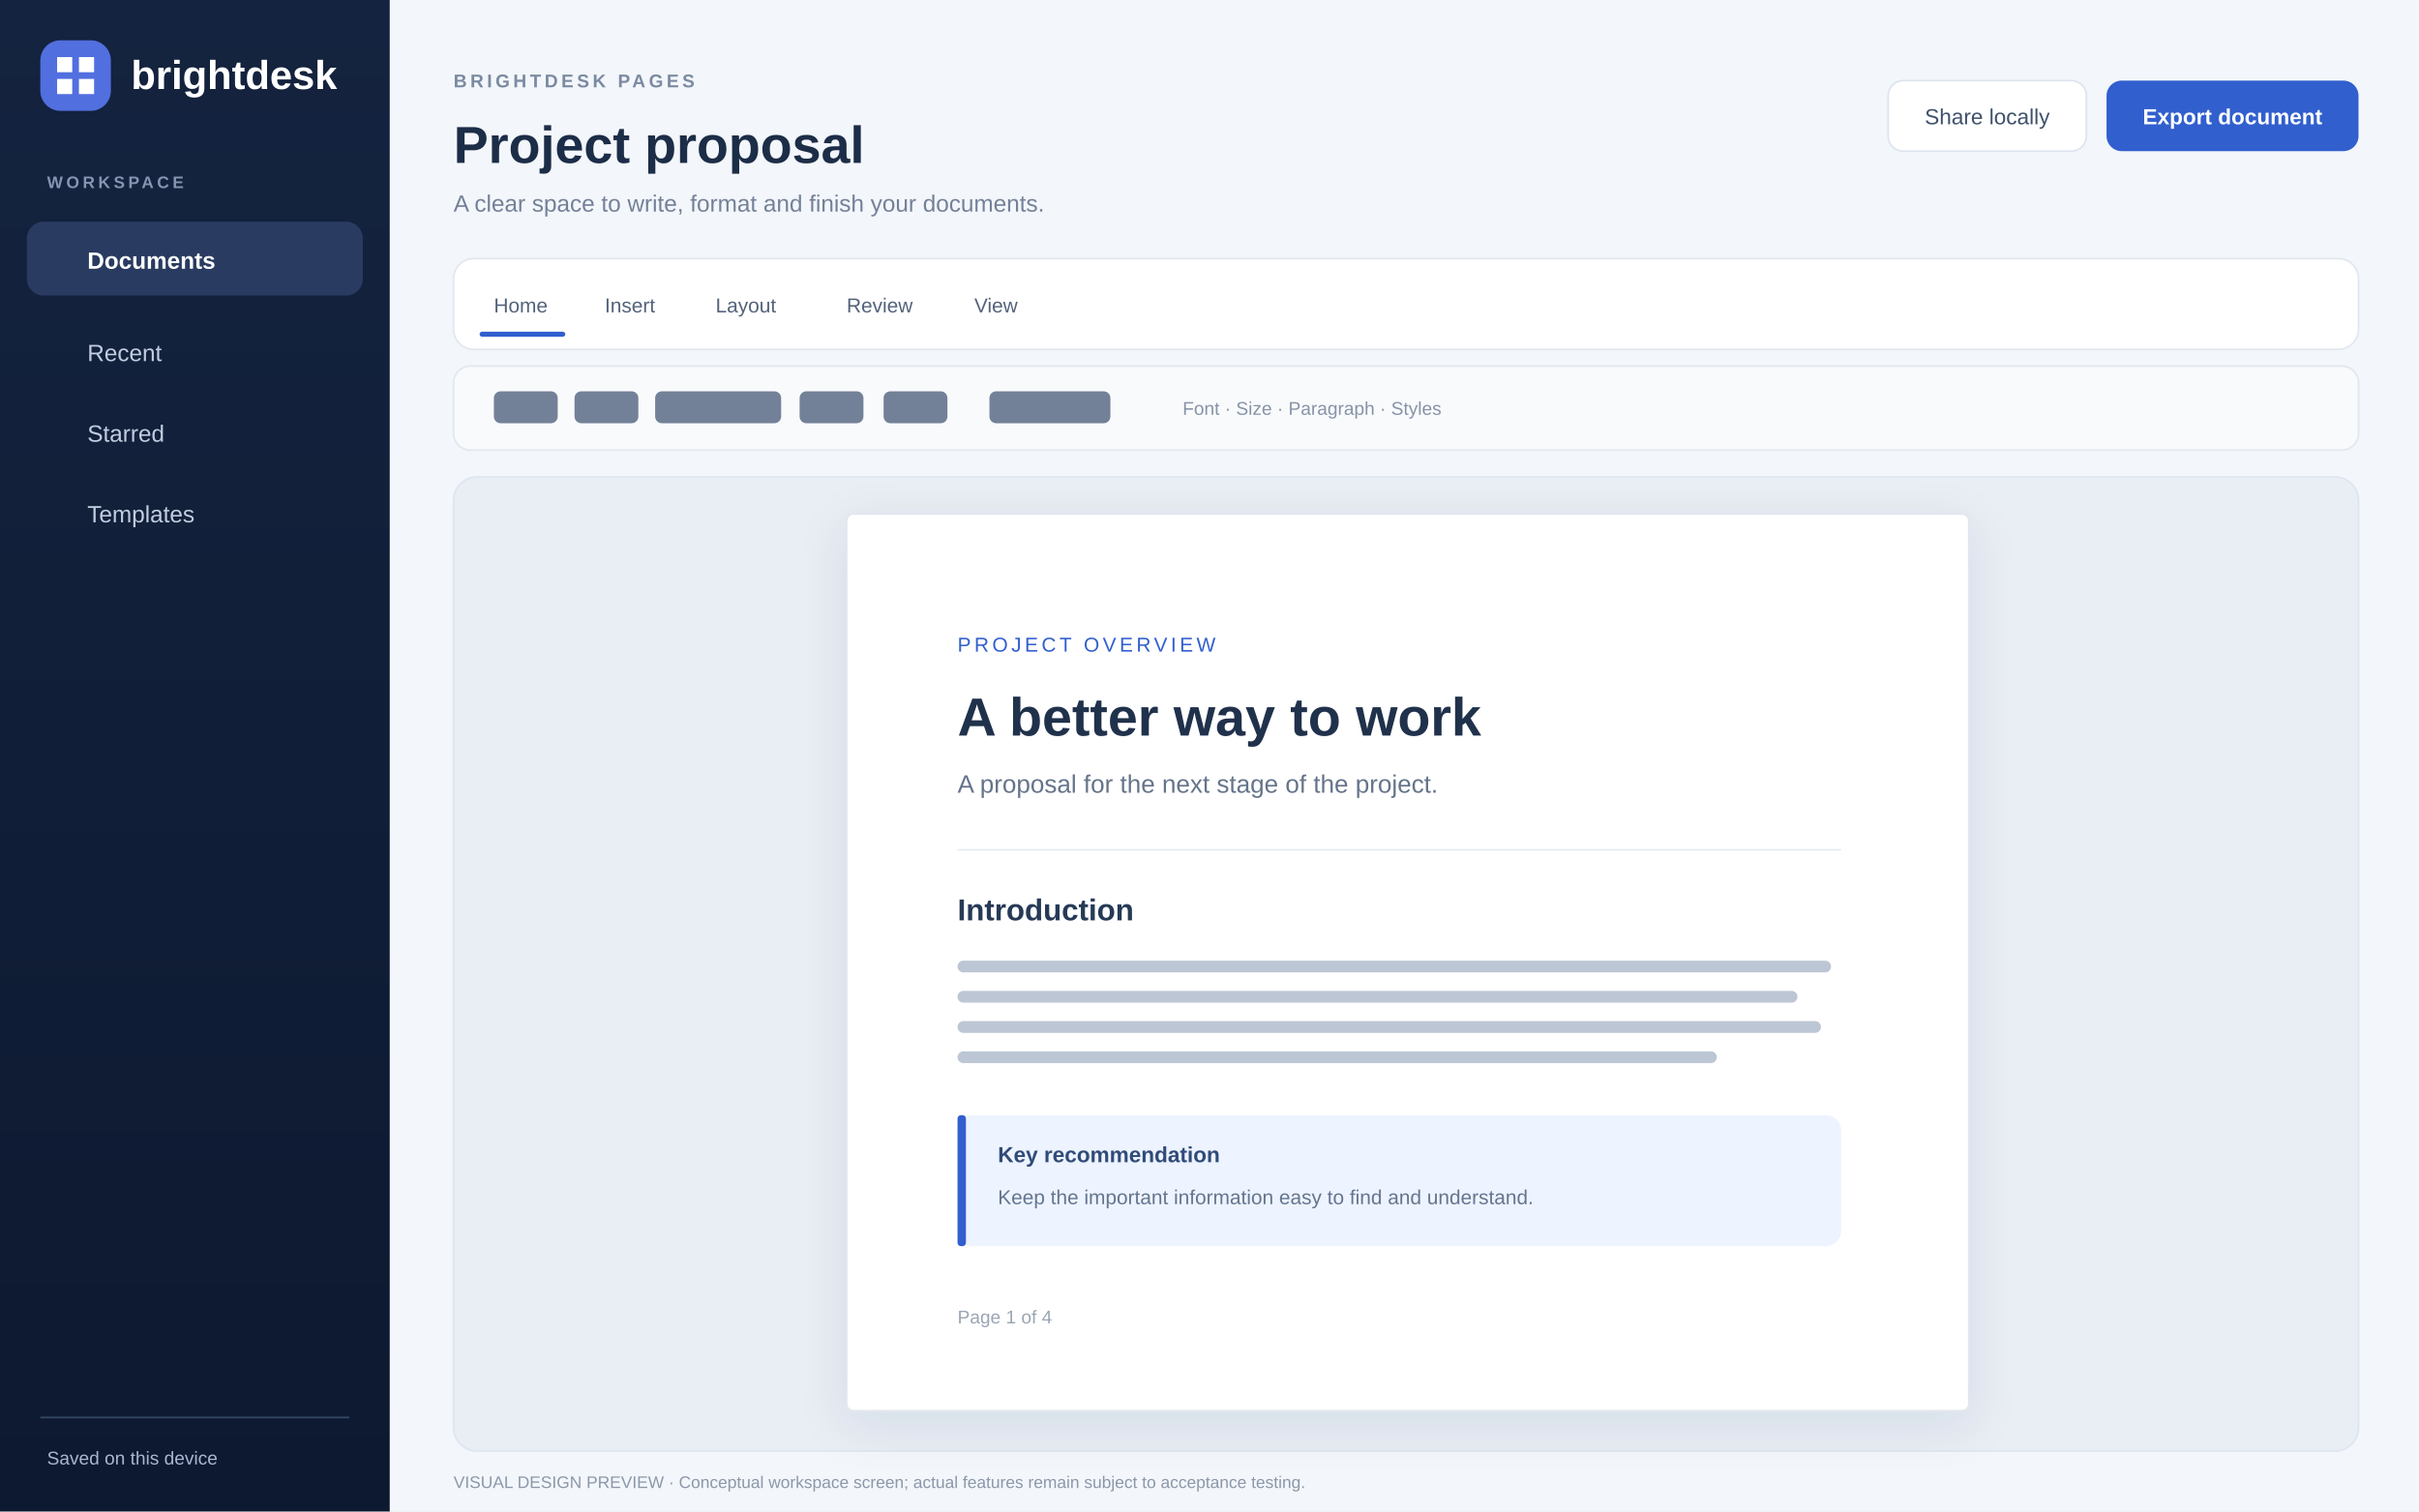
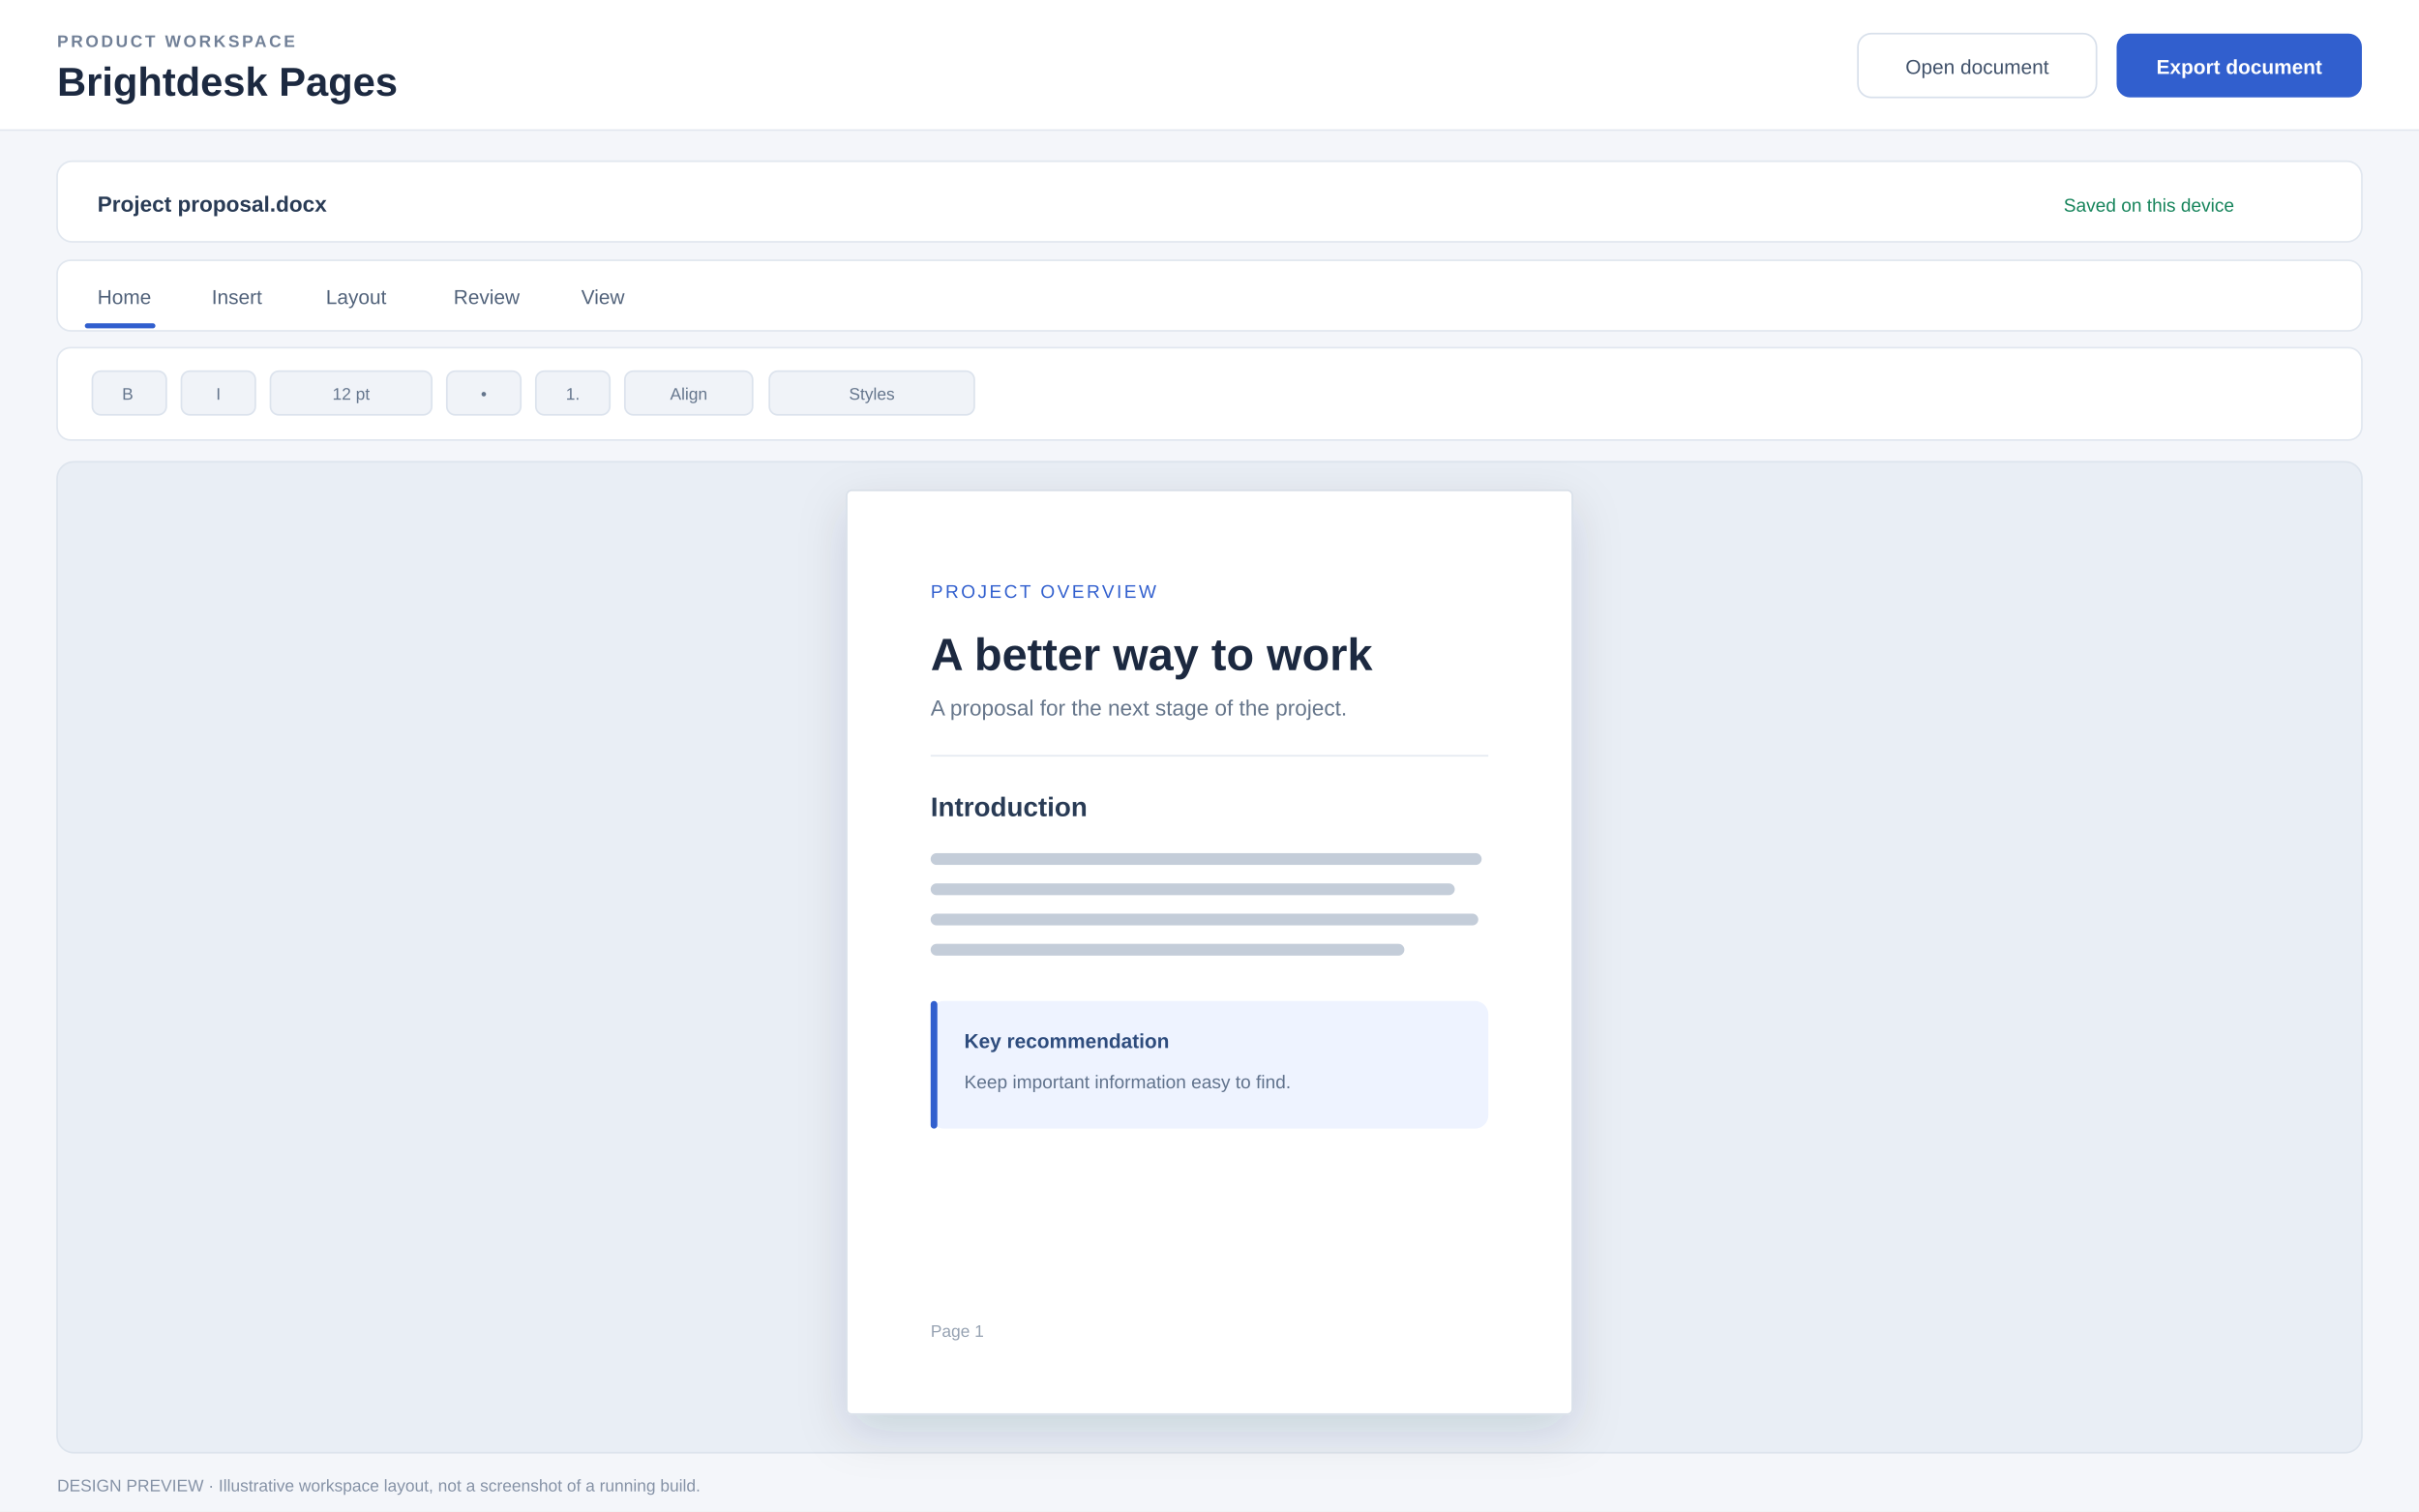
<svg xmlns="http://www.w3.org/2000/svg" width="1440" height="900" viewBox="0 0 1440 900" role="img" aria-labelledby="title desc">
  <defs>
-     <linearGradient id="side" x1="0" y1="0" x2="0" y2="1">
-       <stop stop-color="#14233F" />
-       <stop offset="1" stop-color="#0D1930" />
-     </linearGradient>
-     <filter id="shadow">
-       <feDropShadow dx="0" dy="8" stdDeviation="14" flood-color="#203657" flood-opacity=".10" />
+     <filter id="shadow" x="-20%" y="-20%" width="140%" height="150%">
+       <feDropShadow dx="0" dy="10" stdDeviation="14" flood-color="#1c2940" flood-opacity=".14" />
    </filter>
  </defs>
-   <rect width="1440" height="900" fill="#F3F6FA" />
-   <rect width="232" height="900" fill="url(#side)" />
-   <rect x="24" y="24" width="42" height="42" rx="12" fill="#526FE0" />
-   <path d="M34 34h9v9h-9zm13 0h9v9h-9zM34 47h9v9h-9zm13 0h9v9h-9z" fill="#fff" />
-   <text x="78" y="53" font-family="Arial" font-size="24" font-weight="700" fill="#fff">brightdesk</text>
-   <text x="28" y="112" font-family="Arial" font-size="10" letter-spacing="2" font-weight="700" fill="#8495B4">WORKSPACE</text>
-   <rect x="16" y="132" width="200" height="44" rx="10" fill="#293B60" />
-   <text x="52" y="160" font-family="Arial" font-size="14" font-weight="700" fill="#fff">Documents</text>
-   <text x="52" y="215" font-family="Arial" font-size="14" fill="#C3CDE0">Recent</text>
-   <text x="52" y="263" font-family="Arial" font-size="14" fill="#C3CDE0">Starred</text>
-   <text x="52" y="311" font-family="Arial" font-size="14" fill="#C3CDE0">Templates</text>
-   <path d="M24 844h184" stroke="#354966" />
-   <text x="28" y="872" font-family="Arial" font-size="11" fill="#A8B6D0">Saved on this device</text>
-   <text x="270" y="52" font-family="Arial" font-size="11" font-weight="700" letter-spacing="2" fill="#7B8AA1">BRIGHTDESK PAGES</text>
-   <text x="270" y="97" font-family="Arial" font-size="31" font-weight="700" fill="#1C2D47">Project proposal</text>
-   <text x="270" y="126" font-family="Arial" font-size="14" fill="#738198">A clear space to write, format and finish your documents.</text>
-   <rect x="1124" y="48" width="118" height="42" rx="9" fill="#fff" stroke="#DDE4EE" />
-   <text x="1183" y="74" text-anchor="middle" font-family="Arial" font-size="13" fill="#40516C">Share locally</text>
-   <rect x="1254" y="48" width="150" height="42" rx="9" fill="#315FCE" />
-   <text x="1329" y="74" text-anchor="middle" font-family="Arial" font-size="13" font-weight="700" fill="#fff">Export document</text>
-   <rect x="270" y="154" width="1134" height="54" rx="12" fill="#fff" stroke="#E1E7F0" />
-   <g font-family="Arial" font-size="12" fill="#53627A">
-     <text x="294" y="186">Home</text>
-     <text x="360" y="186">Insert</text>
-     <text x="426" y="186">Layout</text>
-     <text x="504" y="186">Review</text>
-     <text x="580" y="186">View</text>
+   <rect width="1440" height="900" fill="#F4F6FA" />
+   <rect width="1440" height="78" fill="#FFFFFF" />
+   <path d="M0 77.5H1440" stroke="#E1E7EF" />
+   <text x="34" y="28" font-family="Arial,sans-serif" font-size="10" font-weight="700" letter-spacing="1.5" fill="#718097">PRODUCT WORKSPACE</text>
+   <text x="34" y="57" font-family="Arial,sans-serif" font-size="24" font-weight="700" fill="#1C2940">Brightdesk Pages</text>
+   <rect x="1106" y="20" width="142" height="38" rx="8" fill="#FFFFFF" stroke="#D8E0EB" />
+   <text x="1177" y="44" text-anchor="middle" font-family="Arial,sans-serif" font-size="12" fill="#40516A">Open document</text>
+   <rect x="1260" y="20" width="146" height="38" rx="8" fill="#315FCE" />
+   <text x="1333" y="44" text-anchor="middle" font-family="Arial,sans-serif" font-size="12" font-weight="700" fill="#FFFFFF">Export document</text>
+   <rect x="34" y="96" width="1372" height="48" rx="9" fill="#FFFFFF" stroke="#E1E7EF" />
+   <text x="58" y="126" font-family="Arial,sans-serif" font-size="13" font-weight="700" fill="#293B55">Project proposal.docx</text>
+   <text x="1330" y="126" text-anchor="end" font-family="Arial,sans-serif" font-size="11" fill="#16845B">Saved on this device</text>
+   <rect x="34" y="155" width="1372" height="42" rx="8" fill="#FFFFFF" stroke="#E1E7EF" />
+   <g font-family="Arial,sans-serif" font-size="12" fill="#51627A">
+     <text x="58" y="181">Home</text>
+     <text x="126" y="181">Insert</text>
+     <text x="194" y="181">Layout</text>
+     <text x="270" y="181">Review</text>
+     <text x="346" y="181">View</text>
  </g>
-   <path d="M287 199h48" stroke="#315FCE" stroke-width="3" stroke-linecap="round" />
-   <rect x="270" y="218" width="1134" height="50" rx="10" fill="#F9FAFC" stroke="#E1E7F0" />
-   <g fill="#738198">
-     <rect x="294" y="233" width="38" height="19" rx="4" />
-     <rect x="342" y="233" width="38" height="19" rx="4" />
-     <rect x="390" y="233" width="75" height="19" rx="4" />
-     <rect x="476" y="233" width="38" height="19" rx="4" />
-     <rect x="526" y="233" width="38" height="19" rx="4" />
-     <rect x="589" y="233" width="72" height="19" rx="4" />
+   <path d="M52 194H91" stroke="#315FCE" stroke-width="3" stroke-linecap="round" />
+   <rect x="34" y="207" width="1372" height="55" rx="8" fill="#FFFFFF" stroke="#E1E7EF" />
+   <g fill="#F0F3F8" stroke="#DCE3ED">
+     <rect x="55" y="221" width="44" height="26" rx="5" />
+     <rect x="108" y="221" width="44" height="26" rx="5" />
+     <rect x="161" y="221" width="96" height="26" rx="5" />
+     <rect x="266" y="221" width="44" height="26" rx="5" />
+     <rect x="319" y="221" width="44" height="26" rx="5" />
+     <rect x="372" y="221" width="76" height="26" rx="5" />
+     <rect x="458" y="221" width="122" height="26" rx="5" />
  </g>
-   <text x="704" y="247" font-family="Arial" font-size="11" fill="#8693A7">Font · Size · Paragraph · Styles</text>
-   <rect x="270" y="284" width="1134" height="580" rx="14" fill="#E9EEF5" stroke="#DEE5EF" />
-   <rect x="504" y="306" width="668" height="534" rx="4" fill="#fff" stroke="#E1E6EE" filter="url(#shadow)" />
-   <text x="570" y="388" font-family="Arial" font-size="12" letter-spacing="2" fill="#315FCE">PROJECT OVERVIEW</text>
-   <text x="570" y="438" font-family="Arial" font-size="32" font-weight="700" fill="#20314B">A better way to work</text>
-   <text x="570" y="472" font-family="Arial" font-size="15" fill="#65748A">A proposal for the next stage of the project.</text>
-   <path d="M570 506h526" stroke="#E6EBF2" />
-   <text x="570" y="548" font-family="Arial" font-size="18" font-weight="700" fill="#263A57">Introduction</text>
-   <g fill="#BCC6D4">
-     <rect x="570" y="572" width="520" height="7" rx="3.5" />
-     <rect x="570" y="590" width="500" height="7" rx="3.5" />
-     <rect x="570" y="608" width="514" height="7" rx="3.5" />
-     <rect x="570" y="626" width="452" height="7" rx="3.5" />
+   <g font-family="Arial,sans-serif" font-size="10" fill="#64758C">
+     <text x="76" y="238" text-anchor="middle">B</text>
+     <text x="130" y="238" text-anchor="middle">I</text>
+     <text x="209" y="238" text-anchor="middle">12 pt</text>
+     <text x="288" y="238" text-anchor="middle">•</text>
+     <text x="341" y="238" text-anchor="middle">1.</text>
+     <text x="410" y="238" text-anchor="middle">Align</text>
+     <text x="519" y="238" text-anchor="middle">Styles</text>
  </g>
-   <rect x="570" y="664" width="526" height="78" rx="9" fill="#EDF3FF" />
-   <rect x="570" y="664" width="5" height="78" rx="2" fill="#315FCE" />
-   <text x="594" y="692" font-family="Arial" font-size="13" font-weight="700" fill="#304B78">Key recommendation</text>
-   <text x="594" y="717" font-family="Arial" font-size="12" fill="#64758F">Keep the important information easy to find and understand.</text>
-   <text x="570" y="788" font-family="Arial" font-size="11" fill="#9AA5B4">Page 1 of 4</text>
-   <text x="270" y="886" font-family="Arial" font-size="10" fill="#8B97A9">VISUAL DESIGN PREVIEW · Conceptual workspace screen; actual features remain subject to acceptance testing.</text>
+   <rect x="34" y="275" width="1372" height="590" rx="10" fill="#E9EEF5" stroke="#DDE4ED" />
+   <rect x="504" y="292" width="432" height="550" rx="3" fill="#FFFFFF" stroke="#D9E0E9" filter="url(#shadow)" />
+   <text x="554" y="356" font-family="Arial,sans-serif" font-size="11" letter-spacing="1.4" fill="#315FCE">PROJECT OVERVIEW</text>
+   <text x="554" y="399" font-family="Arial,sans-serif" font-size="27" font-weight="700" fill="#1C2940">A better way to work</text>
+   <text x="554" y="426" font-family="Arial,sans-serif" font-size="13" fill="#66768B">A proposal for the next stage of the project.</text>
+   <path d="M554 450H886" stroke="#E5EAF1" />
+   <text x="554" y="486" font-family="Arial,sans-serif" font-size="16" font-weight="700" fill="#293B55">Introduction</text>
+   <g fill="#C4CDD9">
+     <rect x="554" y="508" width="328" height="7" rx="3.5" />
+     <rect x="554" y="526" width="312" height="7" rx="3.5" />
+     <rect x="554" y="544" width="326" height="7" rx="3.5" />
+     <rect x="554" y="562" width="282" height="7" rx="3.5" />
+   </g>
+   <rect x="554" y="596" width="332" height="76" rx="8" fill="#EEF3FF" />
+   <rect x="554" y="596" width="4" height="76" rx="2" fill="#315FCE" />
+   <text x="574" y="624" font-family="Arial,sans-serif" font-size="12" font-weight="700" fill="#2E4C7D">Key recommendation</text>
+   <text x="574" y="648" font-family="Arial,sans-serif" font-size="11" fill="#60728C">Keep important information easy to find.</text>
+   <text x="554" y="796" font-family="Arial,sans-serif" font-size="10" fill="#95A1B1">Page 1</text>
+   <text x="34" y="888" font-family="Arial,sans-serif" font-size="10" fill="#8592A6">DESIGN PREVIEW · Illustrative workspace layout, not a screenshot of a running build.</text>
</svg>
